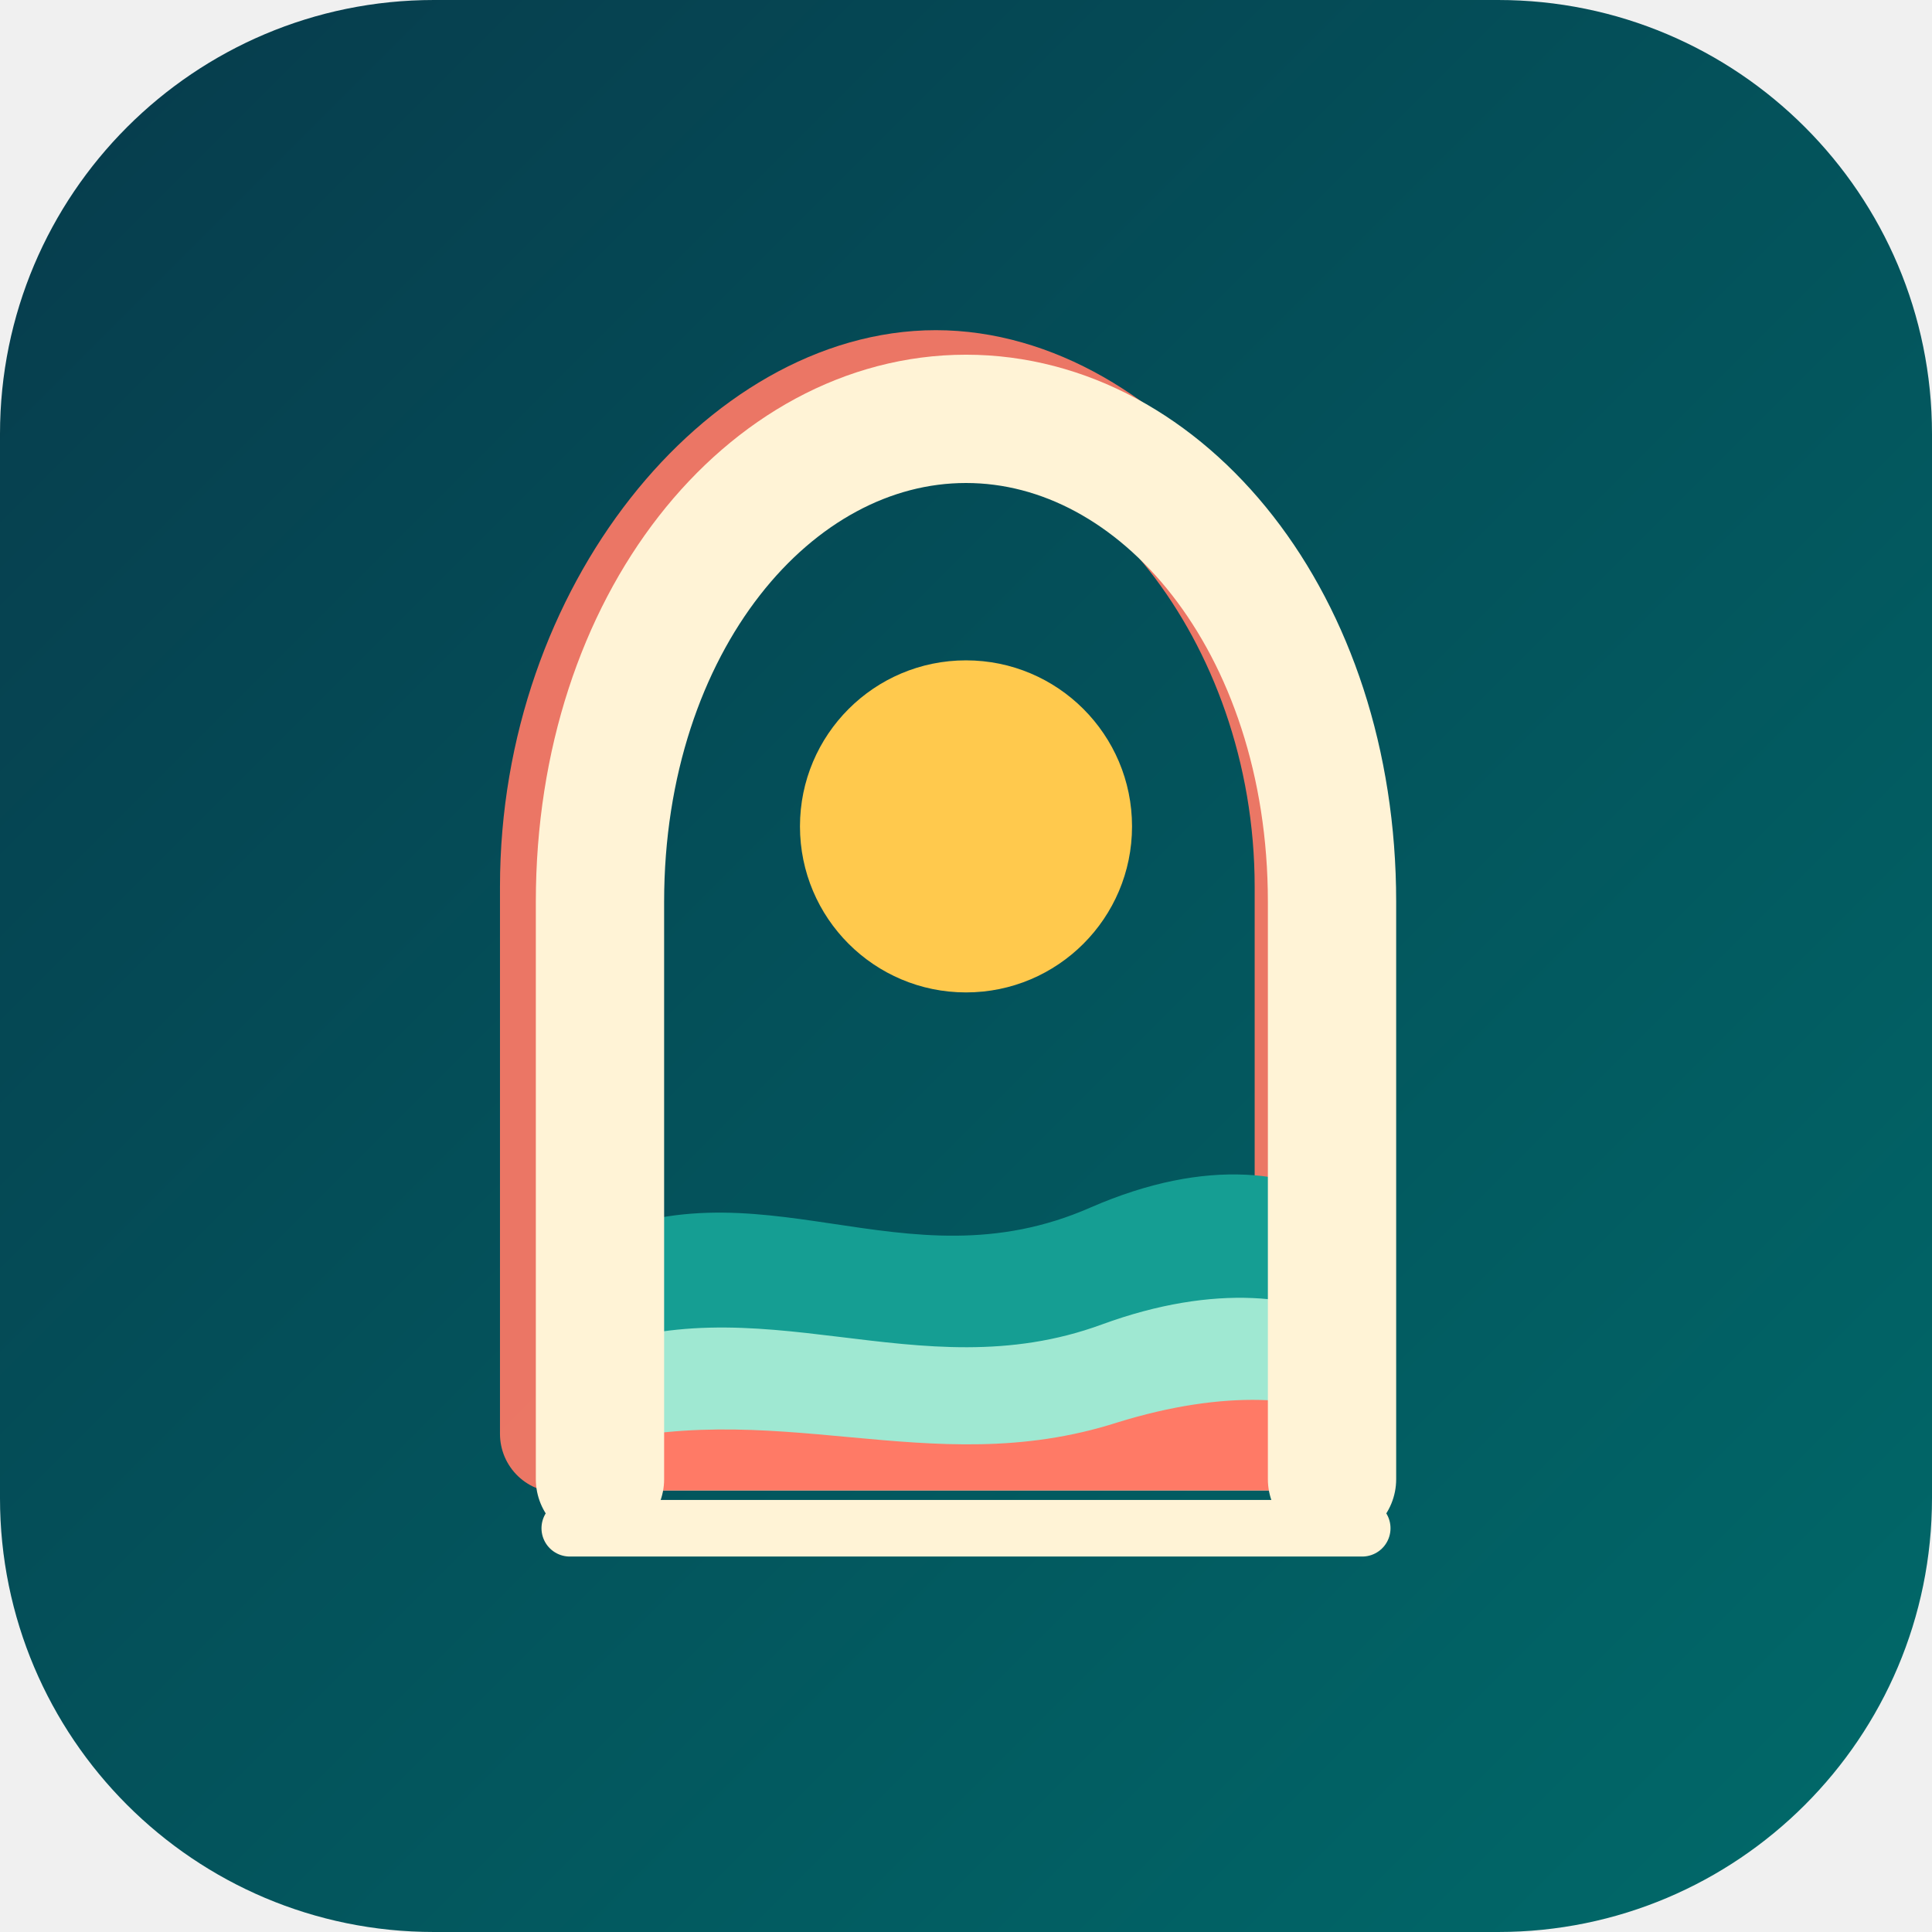
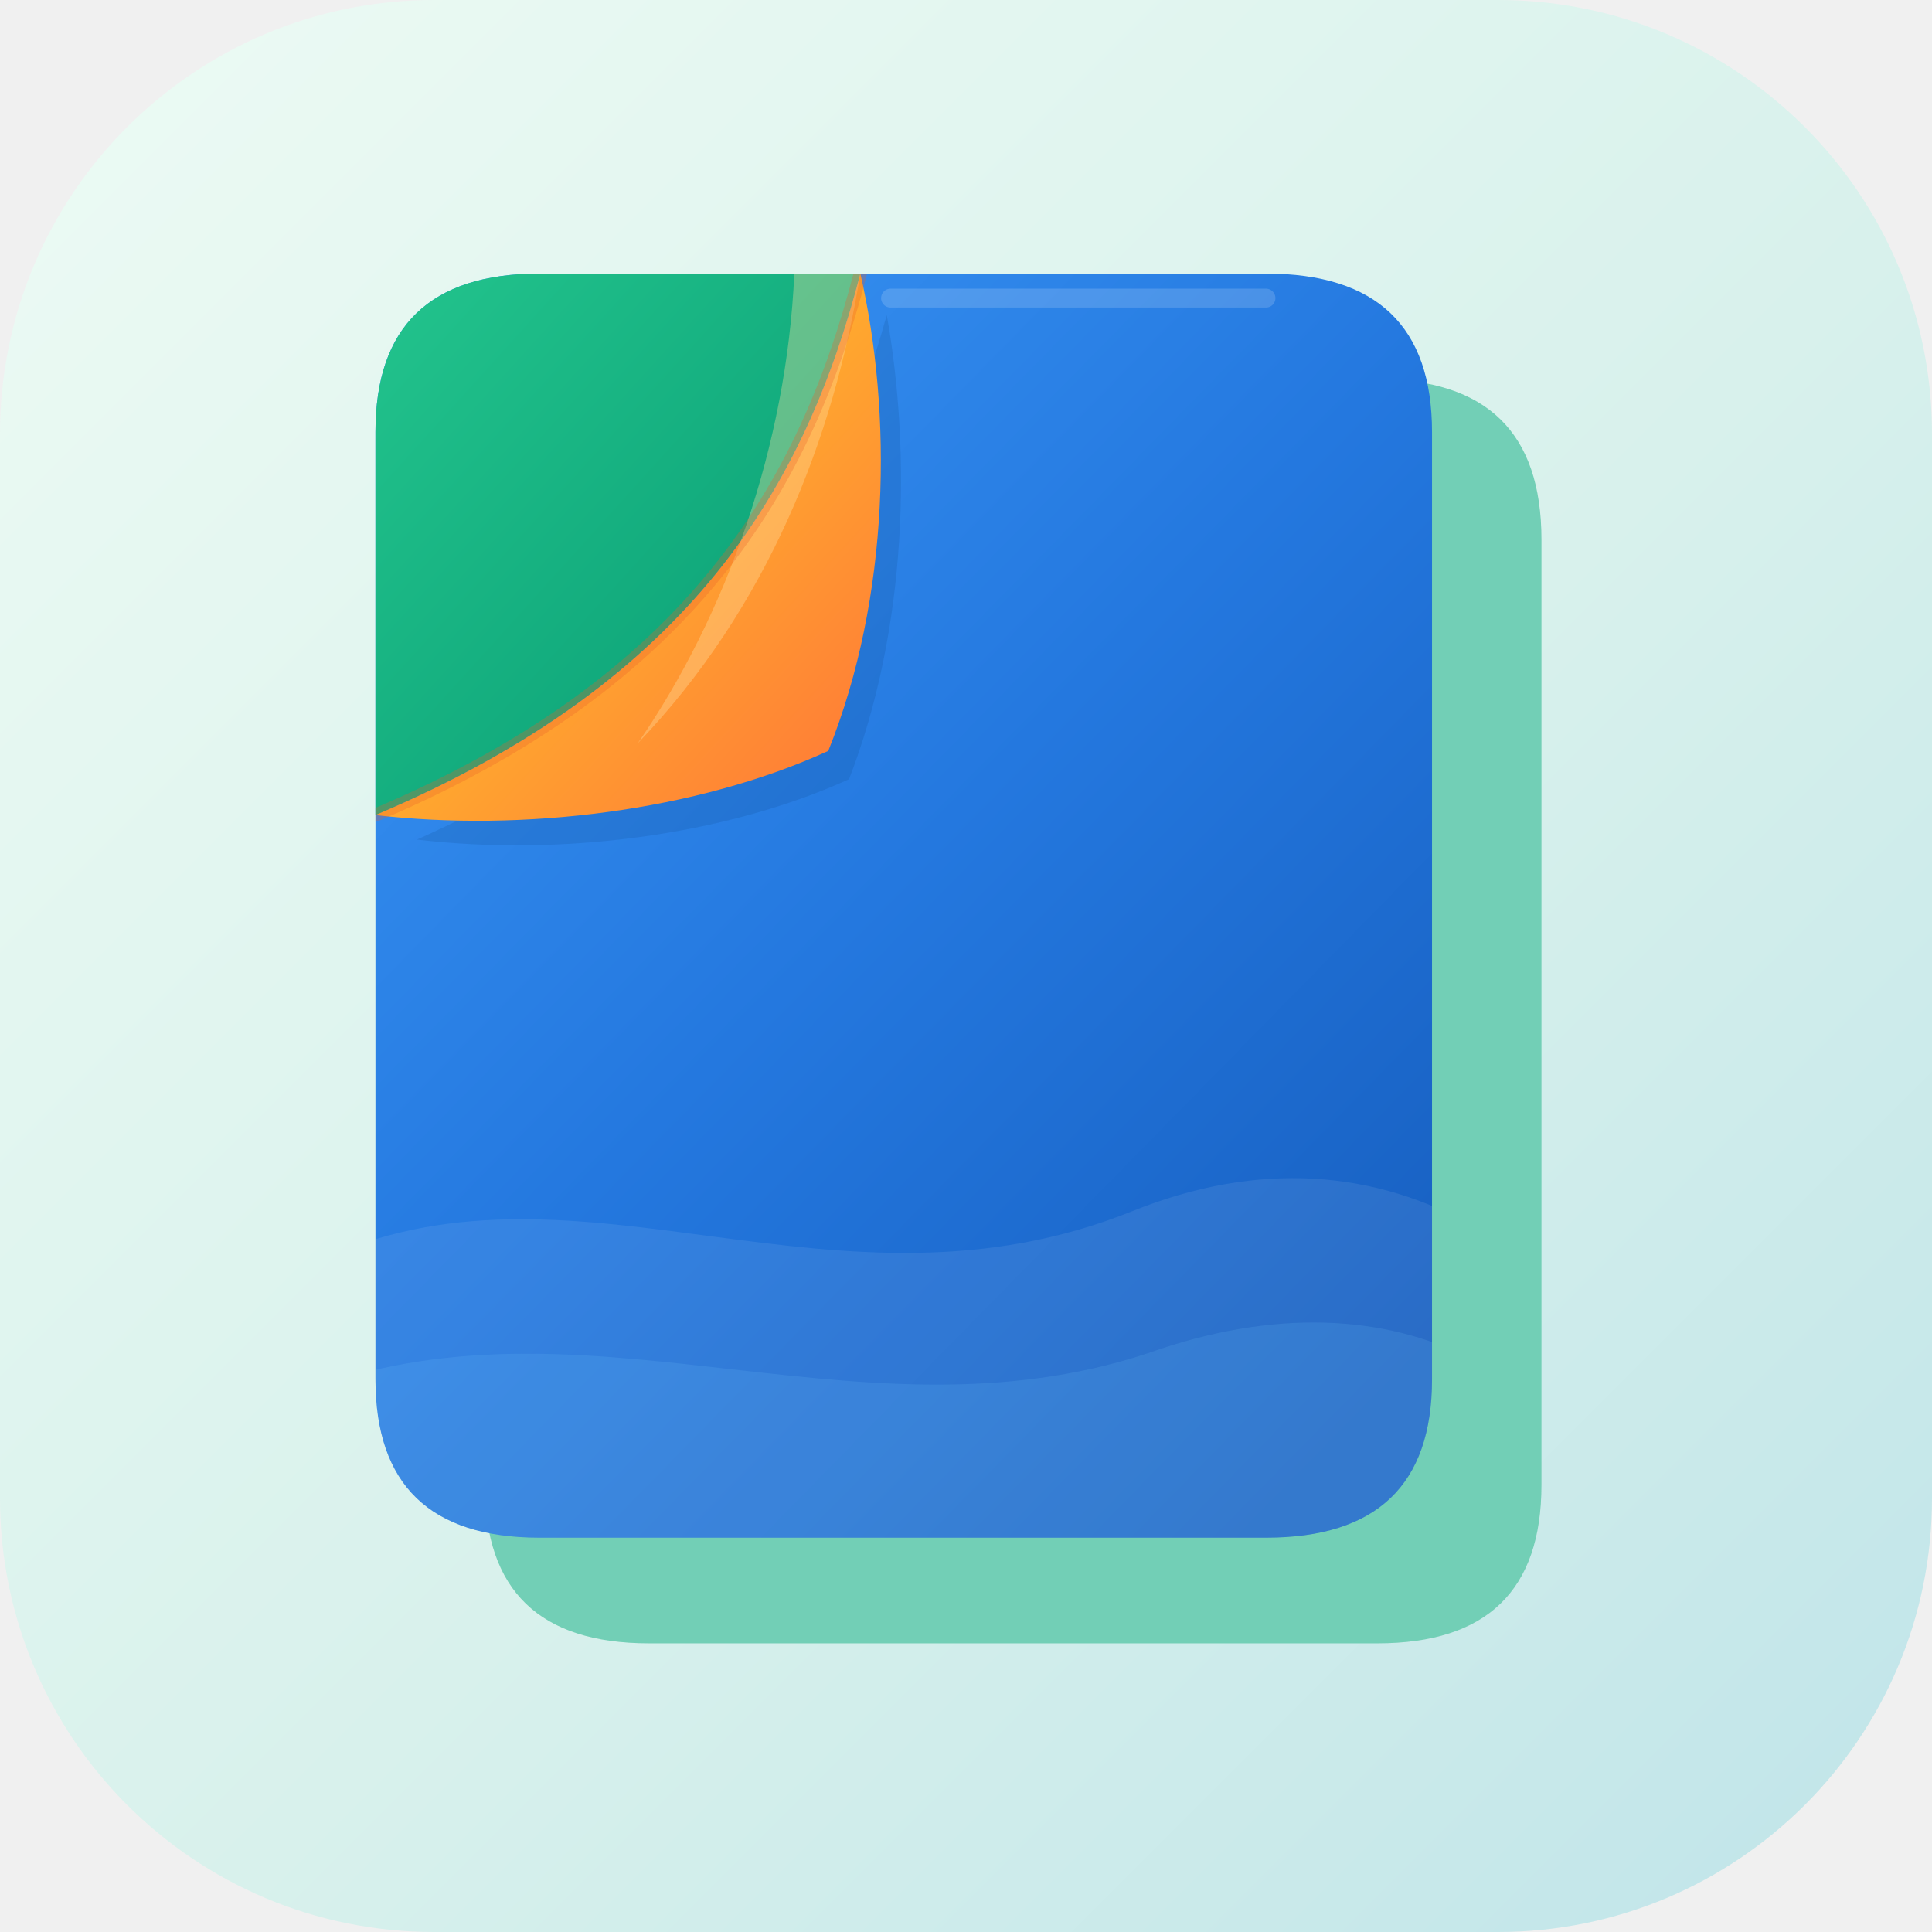
<svg xmlns="http://www.w3.org/2000/svg" viewBox="0 0 1024 1024" role="img" aria-labelledby="title desc">
  <defs>
    <linearGradient id="field" x1="0" y1="0" x2="1" y2="1">
-       <stop offset="0" stop-color="#073B4C" />
-       <stop offset="1" stop-color="#006A6A" />
+       <stop offset="0" stop-color="#EDFBF4" />
+       <stop offset="0.55" stop-color="#D8F1EC" />
+       <stop offset="1" stop-color="#BFE4E9" />
    </linearGradient>
-     <clipPath id="innerArch">
-       <path d="M326 790 L326 486 C326 356 410 252 512 252 C614 252 698 356 698 486 L698 790 Z" />
+     <linearGradient id="page" x1="0" y1="0" x2="0.85" y2="1">
+       <stop offset="0" stop-color="#3B97F6" />
+       <stop offset="0.52" stop-color="#2478DF" />
+       <stop offset="1" stop-color="#175FC0" />
+     </linearGradient>
+     <linearGradient id="backPage" x1="0" y1="0" x2="1" y2="1">
+       <stop offset="0" stop-color="#23C48D" />
+       <stop offset="1" stop-color="#079A72" />
+     </linearGradient>
+     <linearGradient id="fold" x1="0" y1="0" x2="1" y2="1">
+       <stop offset="0" stop-color="#FFD166" />
+       <stop offset="0.48" stop-color="#FFAB2E" />
+       <stop offset="1" stop-color="#FF7438" />
+     </linearGradient>
+     <clipPath id="mainSheetClip">
+       <path d="M286 145 H671 Q759 145 759 229 V731 Q759 815 671 815 H286 Q199 815 199 731 V229 Q199 145 286 145 Z" />
    </clipPath>
  </defs>
  <rect width="1024" height="1024" rx="230" fill="url(#field)" />
-   <path d="M296 760 L296 470 C296 324 396 206 496 206 C596 206 696 324 696 470 L696 760" fill="none" stroke="#FF7A66" stroke-width="62" stroke-linecap="round" opacity="0.92" />
-   <g clip-path="url(#innerArch)">
-     <path d="M306 660 C402 612 478 684 578 640 C640 613 688 620 720 642 L720 810 L306 810 Z" fill="#159E93" />
-     <path d="M306 718 C402 678 486 738 584 702 C644 680 692 686 720 704 L720 810 L306 810 Z" fill="#9FE8D2" />
-     <path d="M306 768 C410 738 492 786 592 754 C650 736 694 740 720 754 L720 810 L306 810 Z" fill="#FF7A66" />
+   <path d="M344 201 H730 Q817 201 817 286 V787 Q817 871 730 871 H344 Q257 871 257 787 V286 Q257 201 344 201 Z" fill="#84D8BE" />
+   <path d="M344 201 H730 Q817 201 817 286 V787 Q817 871 730 871 H344 Q257 871 257 787 V286 Q257 201 344 201 Z" fill="#0D9B83" opacity="0.15" />
+   <path d="M286 145 H671 Q759 145 759 229 V731 Q759 815 671 815 H286 Q199 815 199 731 V229 Q199 145 286 145 Z" fill="url(#page)" />
+   <g clip-path="url(#mainSheetClip)">
+     <path d="M174 666 C309 607 443 705 600 642 C667 615 729 620 783 651 L783 845 L174 845 Z" fill="#FFFFFF" opacity="0.08" />
+     <path d="M174 733 C320 685 463 769 615 715 C681 693 739 698 783 722 L783 845 L174 845 Z" fill="#7DD3FC" opacity="0.13" />
+     <path d="M199 145 H456 C427 257 367 361 199 432 Z" fill="url(#backPage)" />
+     <path d="M470 167 C441 272 384 372 221 445 C297 454 384 443 450 413 C481 333 483 240 470 167 Z" fill="#073B7A" opacity="0.15" />
+     <path d="M456 145 C427 257 367 361 199 432 C277 441 369 430 439 398 C472 316 473 219 456 145 Z" fill="url(#fold)" />
+     <path d="M456 145 C442 232 407 322 338 394 C385 326 417 236 421 145 Z" fill="#FFE3A3" opacity="0.34" />
+     <path d="M456 145 C427 257 367 361 199 432" fill="none" stroke="#E85D26" stroke-width="7" stroke-linecap="round" opacity="0.28" />
+     <path d="M472 158 H671" stroke="#FFFFFF" stroke-width="10" stroke-linecap="round" opacity="0.16" />
  </g>
-   <circle cx="512" cy="438" r="88" fill="#FFC94D" />
-   <path d="M318 784 L318 478 C318 330 408 222 512 222 C616 222 706 330 706 478 L706 784" fill="none" stroke="#FFF3D6" stroke-width="68" stroke-linecap="round" />
-   <path d="M302 810 L722 810" stroke="#FFF3D6" stroke-width="30" stroke-linecap="round" />
</svg>
